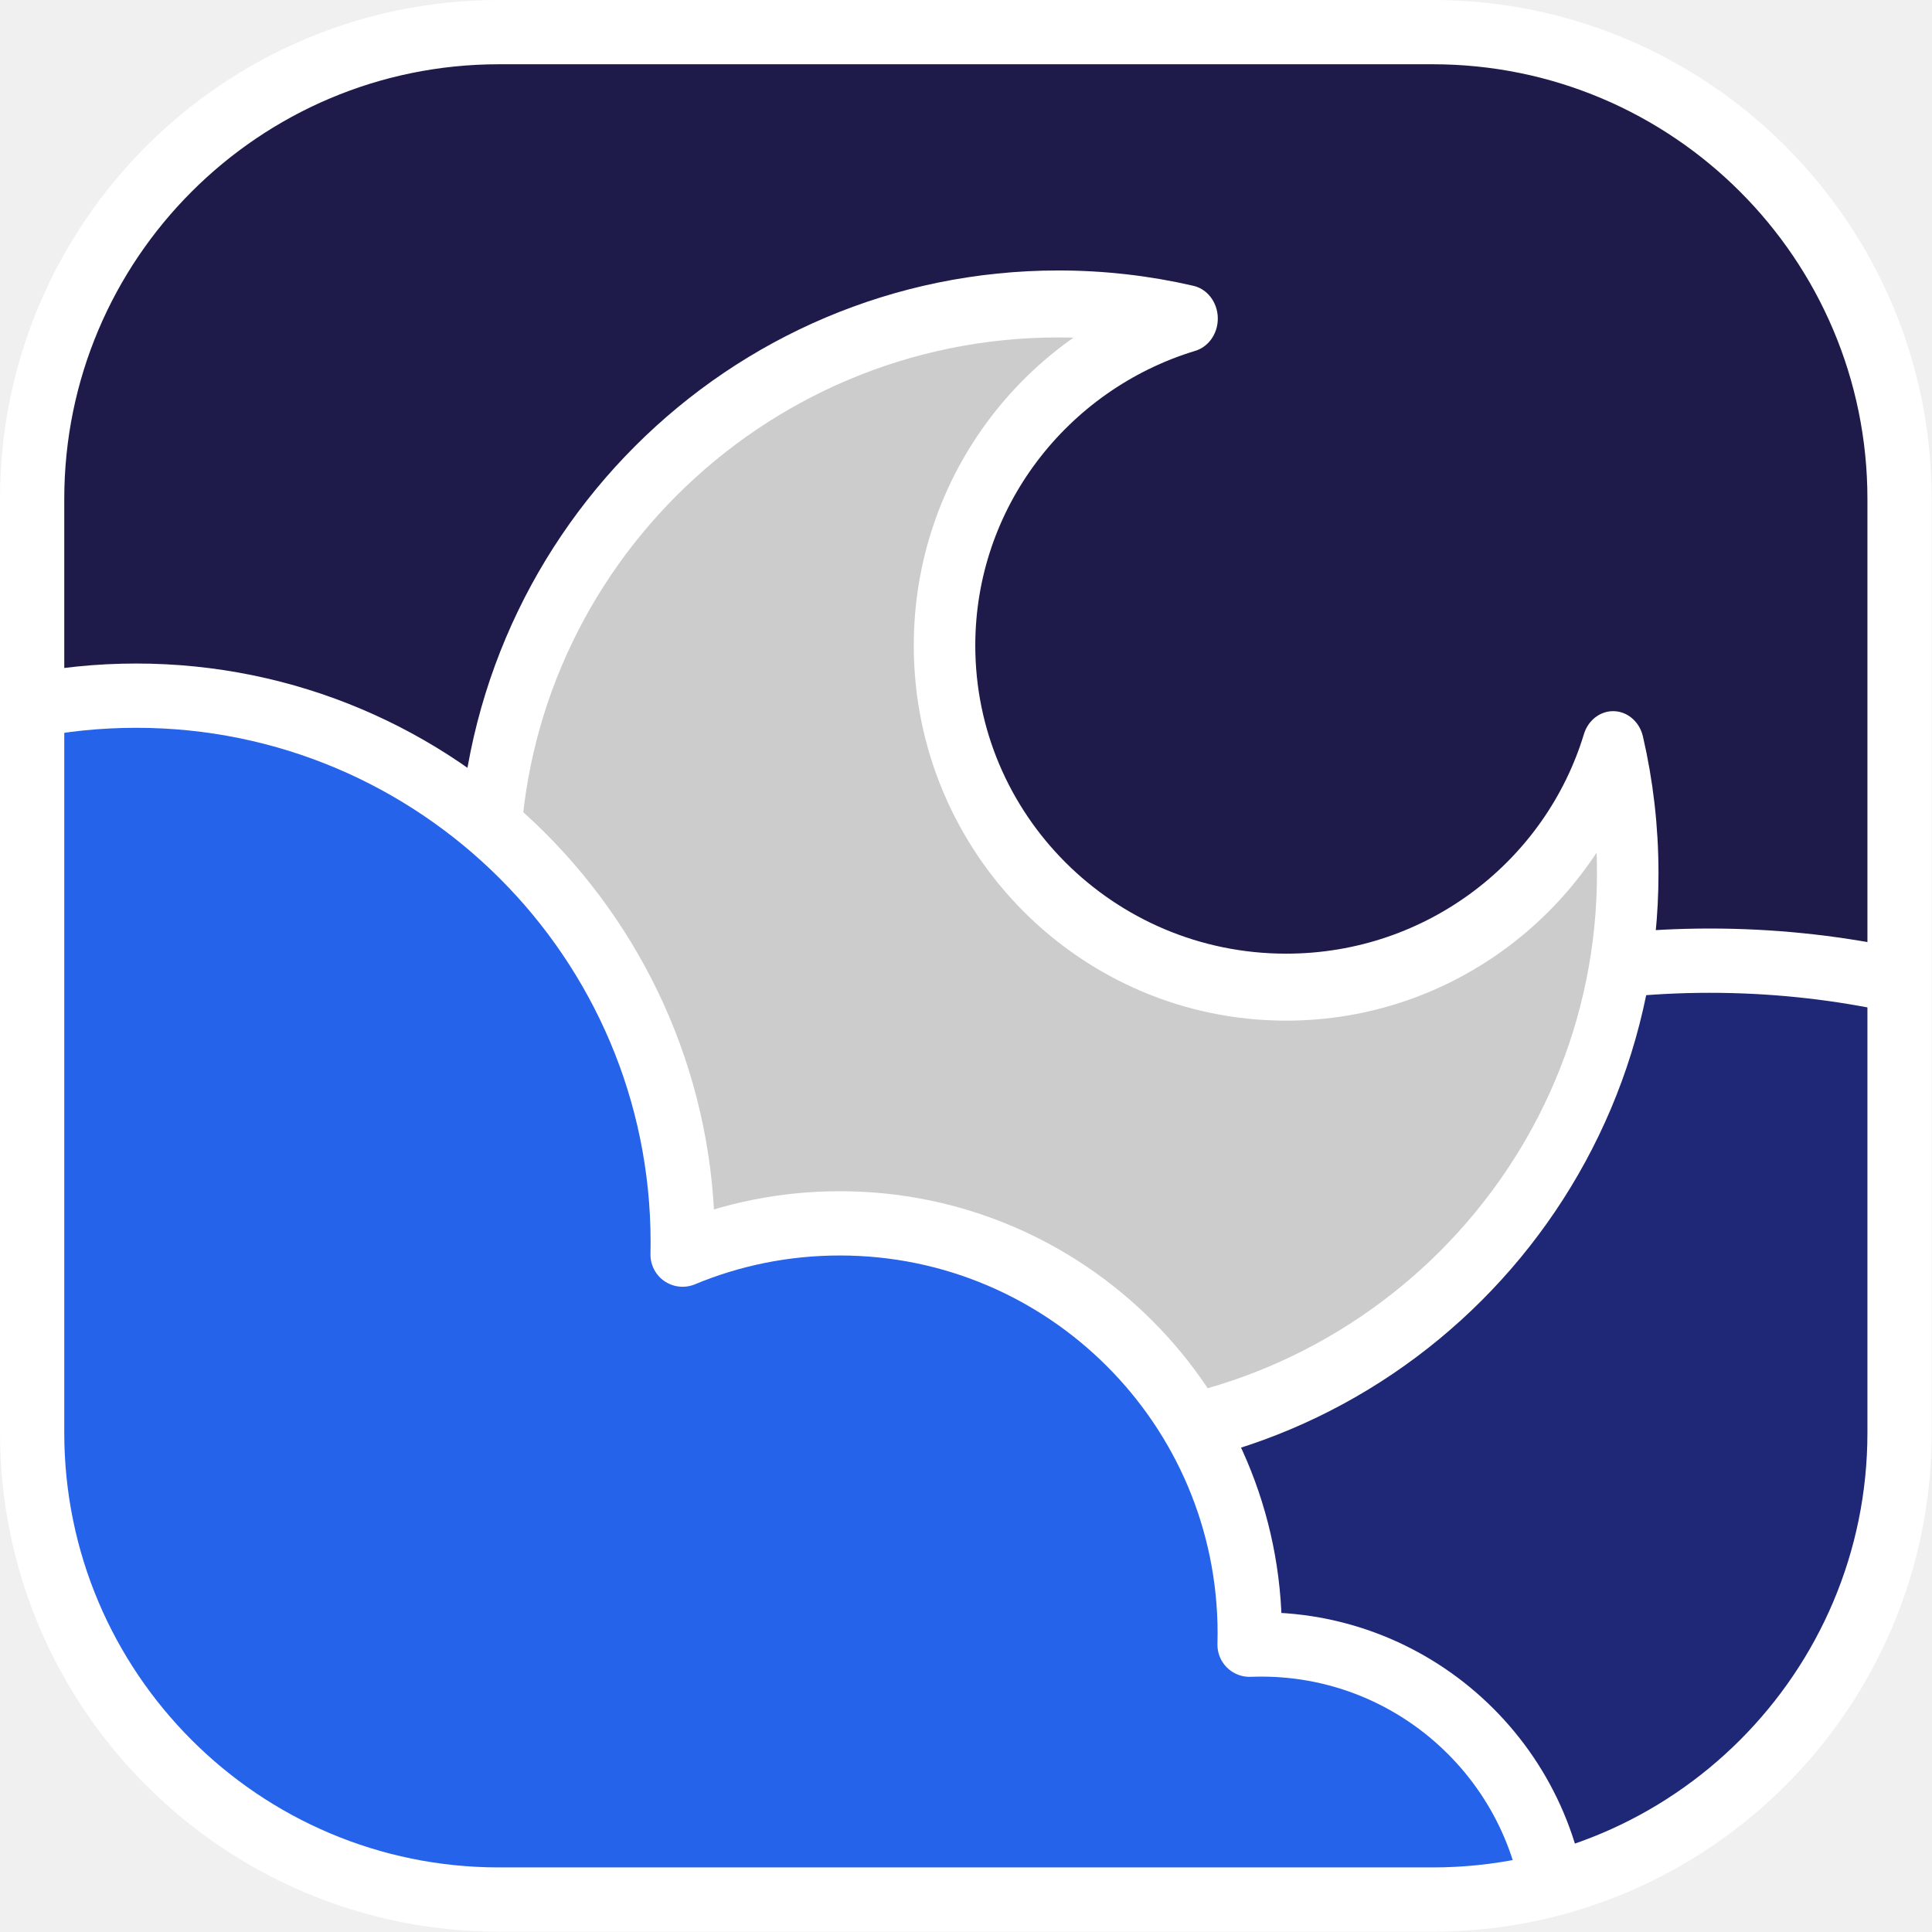
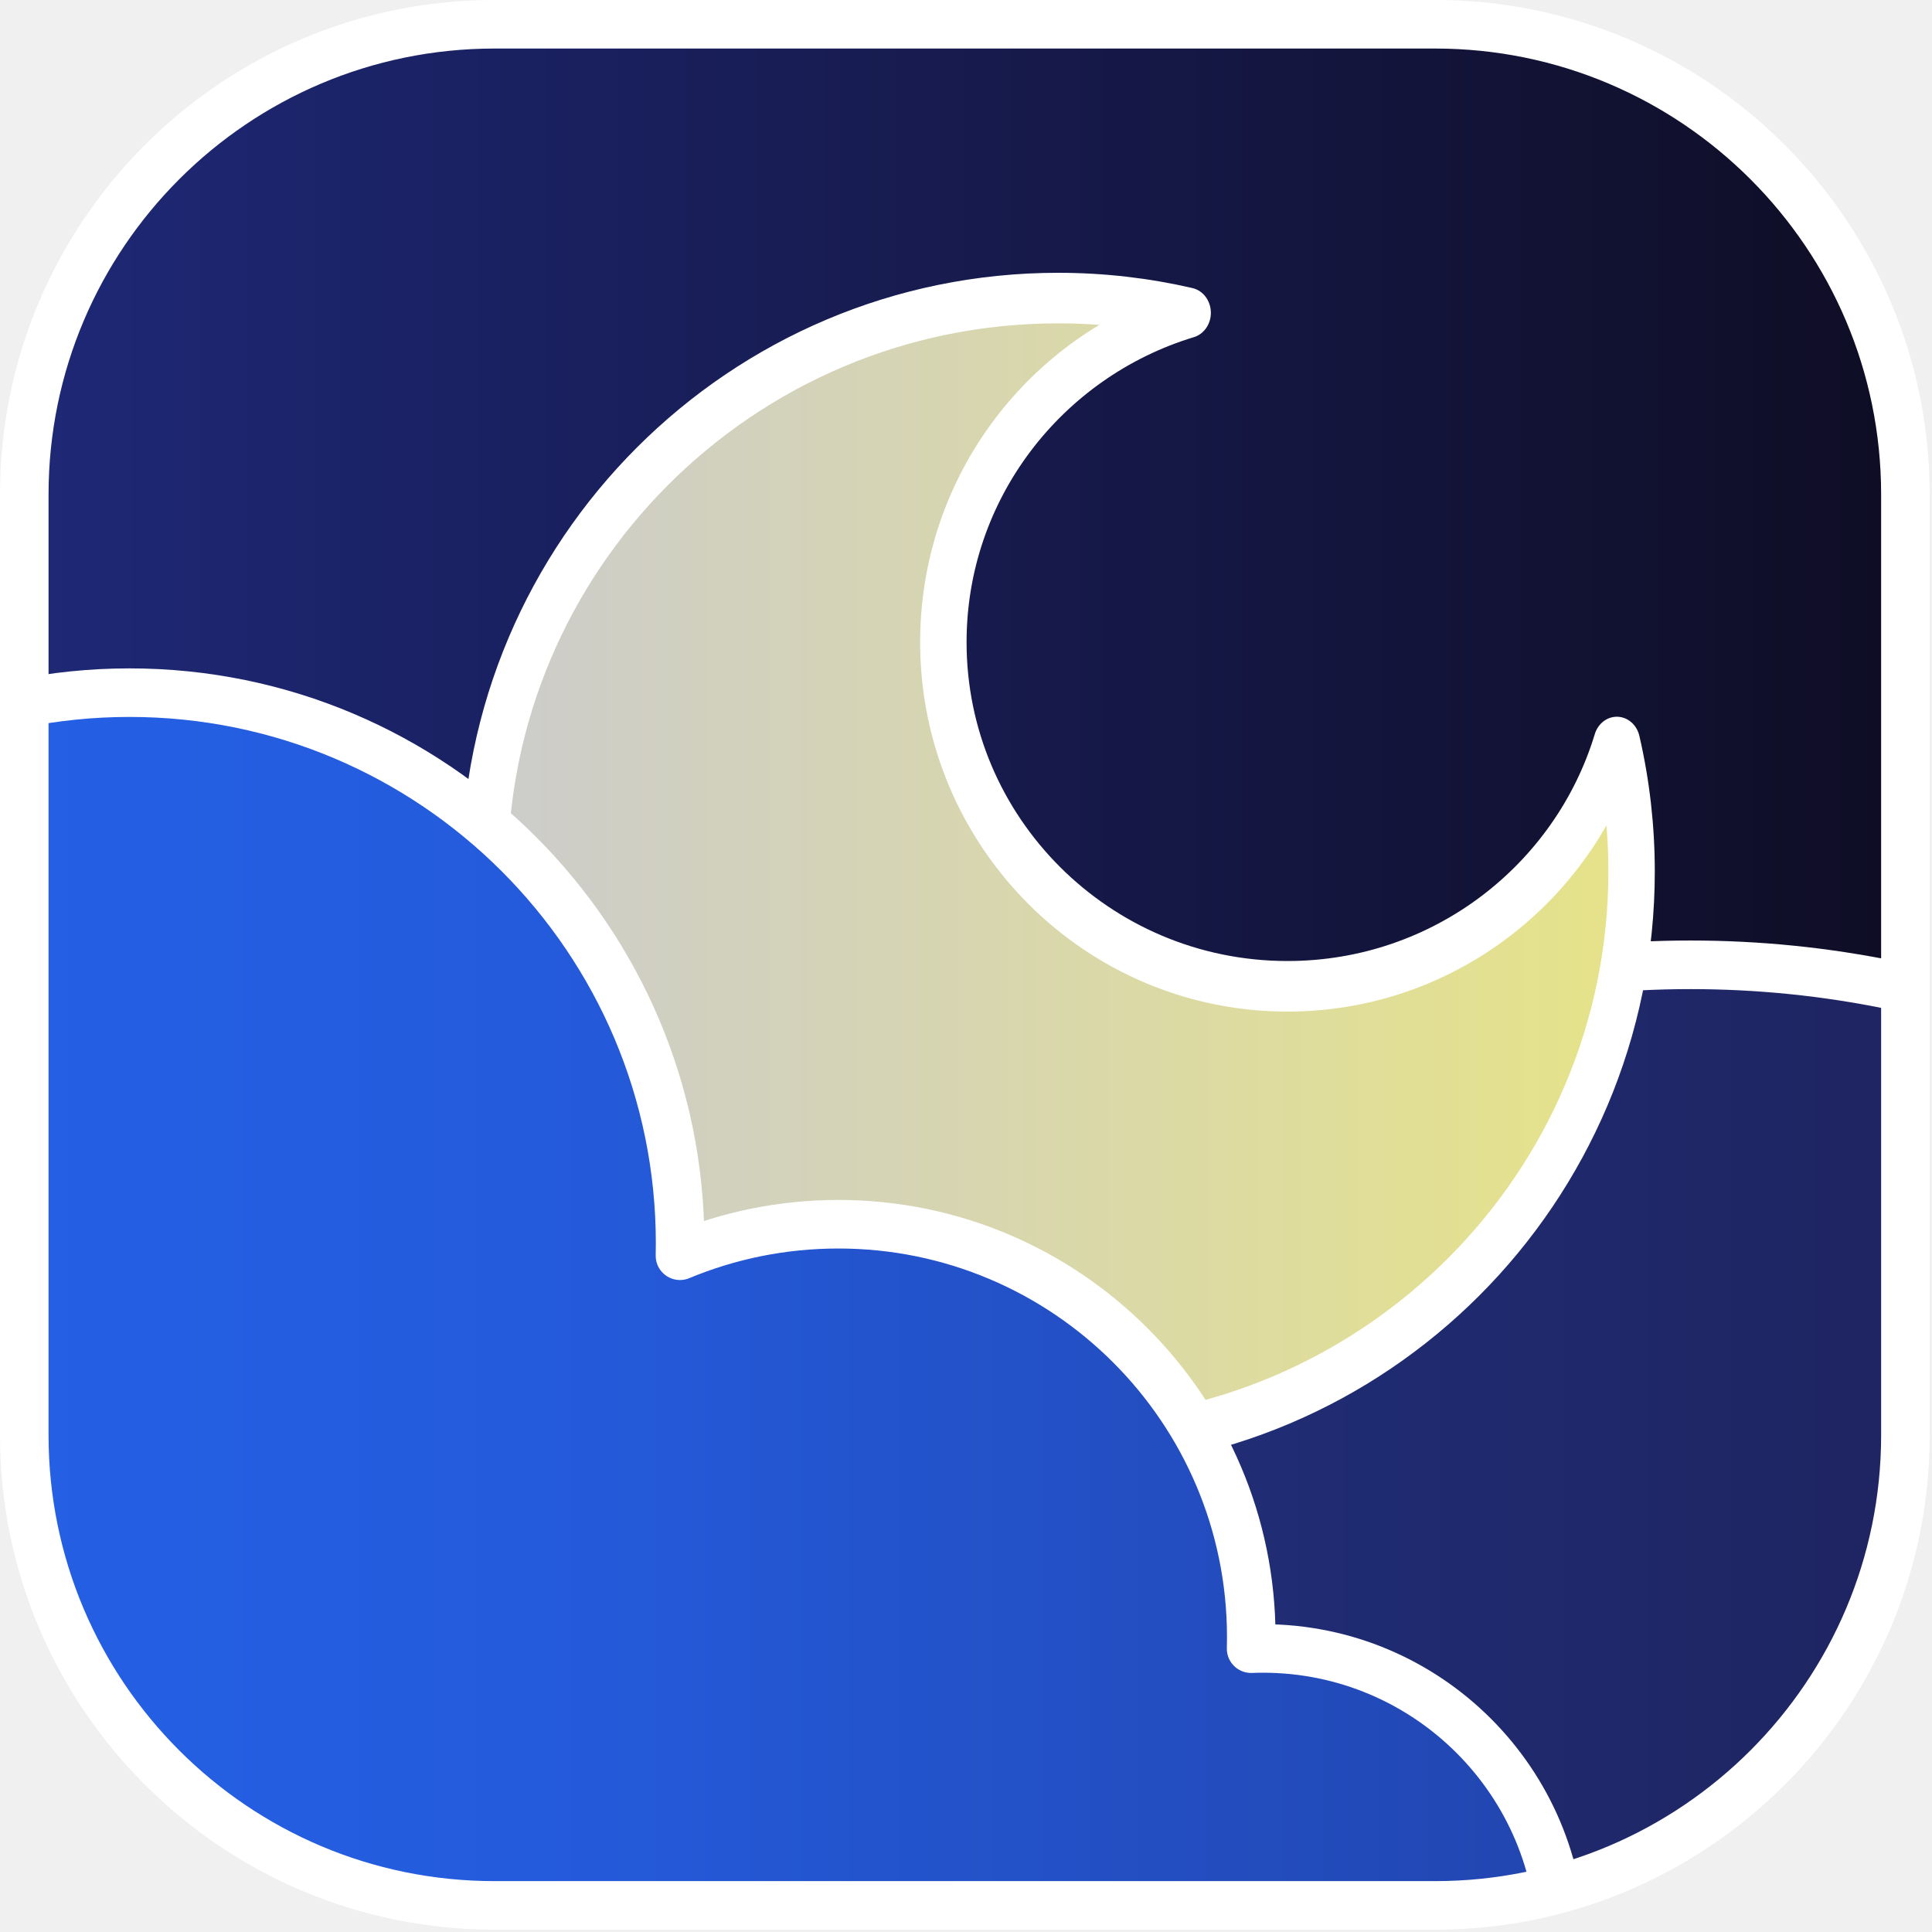
- <svg xmlns="http://www.w3.org/2000/svg" width="100%" height="100%" viewBox="0 0 501 501" version="1.1" xml:space="preserve" style="fill-rule:evenodd;clip-rule:evenodd;stroke-linecap:round;stroke-linejoin:round;stroke-miterlimit:1.5;">
-   <g transform="matrix(1,0,0,1,-989.6982,-1503.478)">
-     <g transform="matrix(-0.905066,0,0,0.905066,2324.258,-110.0033)">
-       <path d="M1465.336,1925.69L1465.336,2193.213C1465.336,2267.038 1405.399,2326.974 1331.574,2326.974L1064.051,2326.974C990.226,2326.974 930.29,2267.038 930.29,2193.213L930.29,1925.69C930.29,1851.865 990.226,1791.928 1064.051,1791.928L1331.574,1791.928C1405.399,1791.928 1465.336,1851.865 1465.336,1925.69Z" style="fill:rgb(30,27,75);" />
-       <clipPath id="_clip1">
-         <path d="M1465.336,1925.69L1465.336,2193.213C1465.336,2267.038 1405.399,2326.974 1331.574,2326.974L1064.051,2326.974C990.226,2326.974 930.29,2267.038 930.29,2193.213L930.29,1925.69C930.29,1851.865 990.226,1791.928 1064.051,1791.928L1331.574,1791.928C1405.399,1791.928 1465.336,1851.865 1465.336,1925.69Z" />
-       </clipPath>
-       <g clip-path="url(#_clip1)">
-         <g transform="matrix(1.104891,0,0,1.104891,-238.9668,-274.3851)">
-           <circle cx="1107.45" cy="2339.431" r="228.494" style="fill:rgb(30,40,118);stroke:white;stroke-width:16.67px;" />
-         </g>
-         <g transform="matrix(2.103036,0,0,2.289973,-574.5755,680.8196)">
-           <path d="M812.641,521.045C831.752,526.364 845.68,542.678 845.68,561.956C845.68,585.545 824.826,604.697 799.14,604.697C778.149,604.697 760.385,591.906 754.593,574.355C753.29,579.528 752.601,584.916 752.601,590.45C752.601,629.765 787.357,661.684 830.167,661.684C872.977,661.684 907.733,629.765 907.733,590.45C907.733,551.135 872.977,519.216 830.167,519.216C824.14,519.216 818.274,519.849 812.641,521.045Z" style="fill:rgb(204,204,204);stroke:white;stroke-width:8.38px;" />
-         </g>
-         <g transform="matrix(1.271701,0,0,1.271701,153.872,-389.9892)">
-           <path d="M883.949,2162.113C873.246,2166.453 861.549,2168.844 849.297,2168.844C838.539,2168.844 828.208,2167 818.603,2163.612C810.774,2191.745 784.949,2212.415 754.335,2212.415C717.521,2212.415 687.633,2182.527 687.633,2145.714C687.633,2108.9 717.521,2079.012 754.335,2079.012C755.22,2079.012 756.1,2079.029 756.977,2079.064C756.953,2078.208 756.941,2077.349 756.941,2076.488C756.941,2025.515 798.325,1984.132 849.297,1984.132C861.843,1984.132 873.808,1986.639 884.718,1991.179C884.697,1990.249 884.687,1989.317 884.687,1988.383C884.687,1920.419 939.865,1865.242 1007.828,1865.242C1075.792,1865.242 1130.969,1920.419 1130.969,1988.383C1130.969,2011.235 1124.731,2032.642 1113.865,2050.992L1130.969,2050.992L1130.969,2241.346L883.949,2241.346L883.949,2162.113Z" style="fill:rgb(37,99,235);stroke:white;stroke-width:14.48px;" />
-         </g>
-       </g>
-       <path d="M1465.336,1925.69L1465.336,2193.213C1465.336,2267.038 1405.399,2326.974 1331.574,2326.974L1064.051,2326.974C990.226,2326.974 930.29,2267.038 930.29,2193.213L930.29,1925.69C930.29,1851.865 990.226,1791.928 1064.051,1791.928L1331.574,1791.928C1405.399,1791.928 1465.336,1851.865 1465.336,1925.69Z" style="fill:none;stroke:white;stroke-width:18.41px;" />
+ <svg xmlns="http://www.w3.org/2000/svg" xml:space="preserve" fill-rule="evenodd" stroke-linecap="round" stroke-linejoin="round" stroke-miterlimit="1.5" clip-rule="evenodd" viewBox="0 0 243 243">
+   <g transform="translate(-408.331 -789.357)scale(.44221)">
+     <path fill="url(#a)" d="M1465.336 1925.69v267.523c0 73.825-59.937 133.761-133.762 133.761h-267.523c-73.825 0-133.761-59.936-133.761-133.761V1925.69c0-73.825 59.936-133.762 133.761-133.762h267.523c73.825 0 133.762 59.937 133.762 133.762" />
+     <clipPath id="b">
+       <path d="M1465.336 1925.69v267.523c0 73.825-59.937 133.761-133.762 133.761h-267.523c-73.825 0-133.761-59.936-133.761-133.761V1925.69c0-73.825 59.936-133.762 133.761-133.762h267.523c73.825 0 133.762 59.937 133.762 133.762" />
+     </clipPath>
+     <g stroke="#fff" clip-path="url(#b)">
+       <path fill="url(#c)" stroke-width="6.02" d="m1130.969 2212.437-374.204-.066q-1.21.044-2.43.044c-36.814 0-66.702-29.888-66.702-66.701 0-36.814 29.888-66.702 66.702-66.702q1.327 0 2.642.052a92 92 0 0 1-.036-2.576c0-50.973 41.384-92.356 92.356-92.356 12.546 0 24.511 2.507 35.421 7.047q-.031-1.395-.031-2.796c0-67.964 55.178-123.141 123.141-123.141s123.141 55.177 123.141 123.141z" transform="translate(-909.751 -2223.114)scale(2.29598)" />
+       <path fill="url(#d)" stroke-width="6.28" d="M812.641 521.045c19.111 5.319 33.039 21.633 33.039 40.911 0 23.589-20.854 42.741-46.54 42.741-20.991 0-38.755-12.791-44.547-30.342a65.8 65.8 0 0 0-1.992 16.095c0 39.315 34.756 71.234 77.566 71.234s77.566-31.919 77.566-71.234-34.756-71.234-77.566-71.234c-6.027 0-11.893.633-17.526 1.829" transform="matrix(-2.10304 0 0 2.28997 2970.201 680.82)" />
+       <path fill="url(#e)" stroke-width="10.86" d="m1130.969 2212.437-374.204-.066q-1.21.044-2.43.044c-36.814 0-66.702-29.888-66.702-66.701 0-36.814 29.888-66.702 66.702-66.702q1.327 0 2.642.052a92 92 0 0 1-.036-2.576c0-50.973 41.384-92.356 92.356-92.356 12.546 0 24.511 2.507 35.421 7.047q-.031-1.395-.031-2.796c0-67.964 55.178-123.141 123.141-123.141s123.141 55.177 123.141 123.141z" transform="matrix(-1.2717 0 0 1.2717 2241.884 -389.99)" />
    </g>
+     <path fill="none" stroke="#fff" stroke-width="13.81" d="M1465.336 1925.69v267.523c0 73.825-59.937 133.761-133.762 133.761h-267.523c-73.825 0-133.761-59.936-133.761-133.761V1925.69c0-73.825 59.936-133.762 133.761-133.762h267.523c73.825 0 133.762 59.937 133.762 133.762" />
  </g>
+   <defs>
+     <linearGradient id="a" x1="0" x2="1" y1="0" y2="0" gradientTransform="translate(930.29 2059.451)scale(535.0458)" gradientUnits="userSpaceOnUse">
+       <stop offset="0" stop-color="#1e2876" />
+       <stop offset="1" stop-color="#0f0d25" />
+     </linearGradient>
+     <linearGradient id="c" x1="0" x2="1" y1="0" y2="0" gradientTransform="matrix(443.3358 0 0 347.1957 687.633 2038.84)" gradientUnits="userSpaceOnUse">
+       <stop offset="0" stop-color="#2246b1" />
+       <stop offset="1" stop-color="#1e1b4b" />
+     </linearGradient>
+     <linearGradient id="d" x1="0" x2="1" y1="0" y2="0" gradientTransform="matrix(155.1316 0 0 142.4678 752.601 590.45)" gradientUnits="userSpaceOnUse">
+       <stop offset="0" stop-color="#e6e389" />
+       <stop offset="1" stop-color="#ccc" />
+     </linearGradient>
+     <linearGradient id="e" x1="0" x2="1" y1="0" y2="0" gradientTransform="matrix(443.3358 0 0 347.1957 687.633 2038.84)" gradientUnits="userSpaceOnUse">
+       <stop offset="0" stop-color="#2246b1" />
+       <stop offset=".52" stop-color="#245bdc" />
+       <stop offset="1" stop-color="#2563eb" />
+     </linearGradient>
+   </defs>
</svg>
